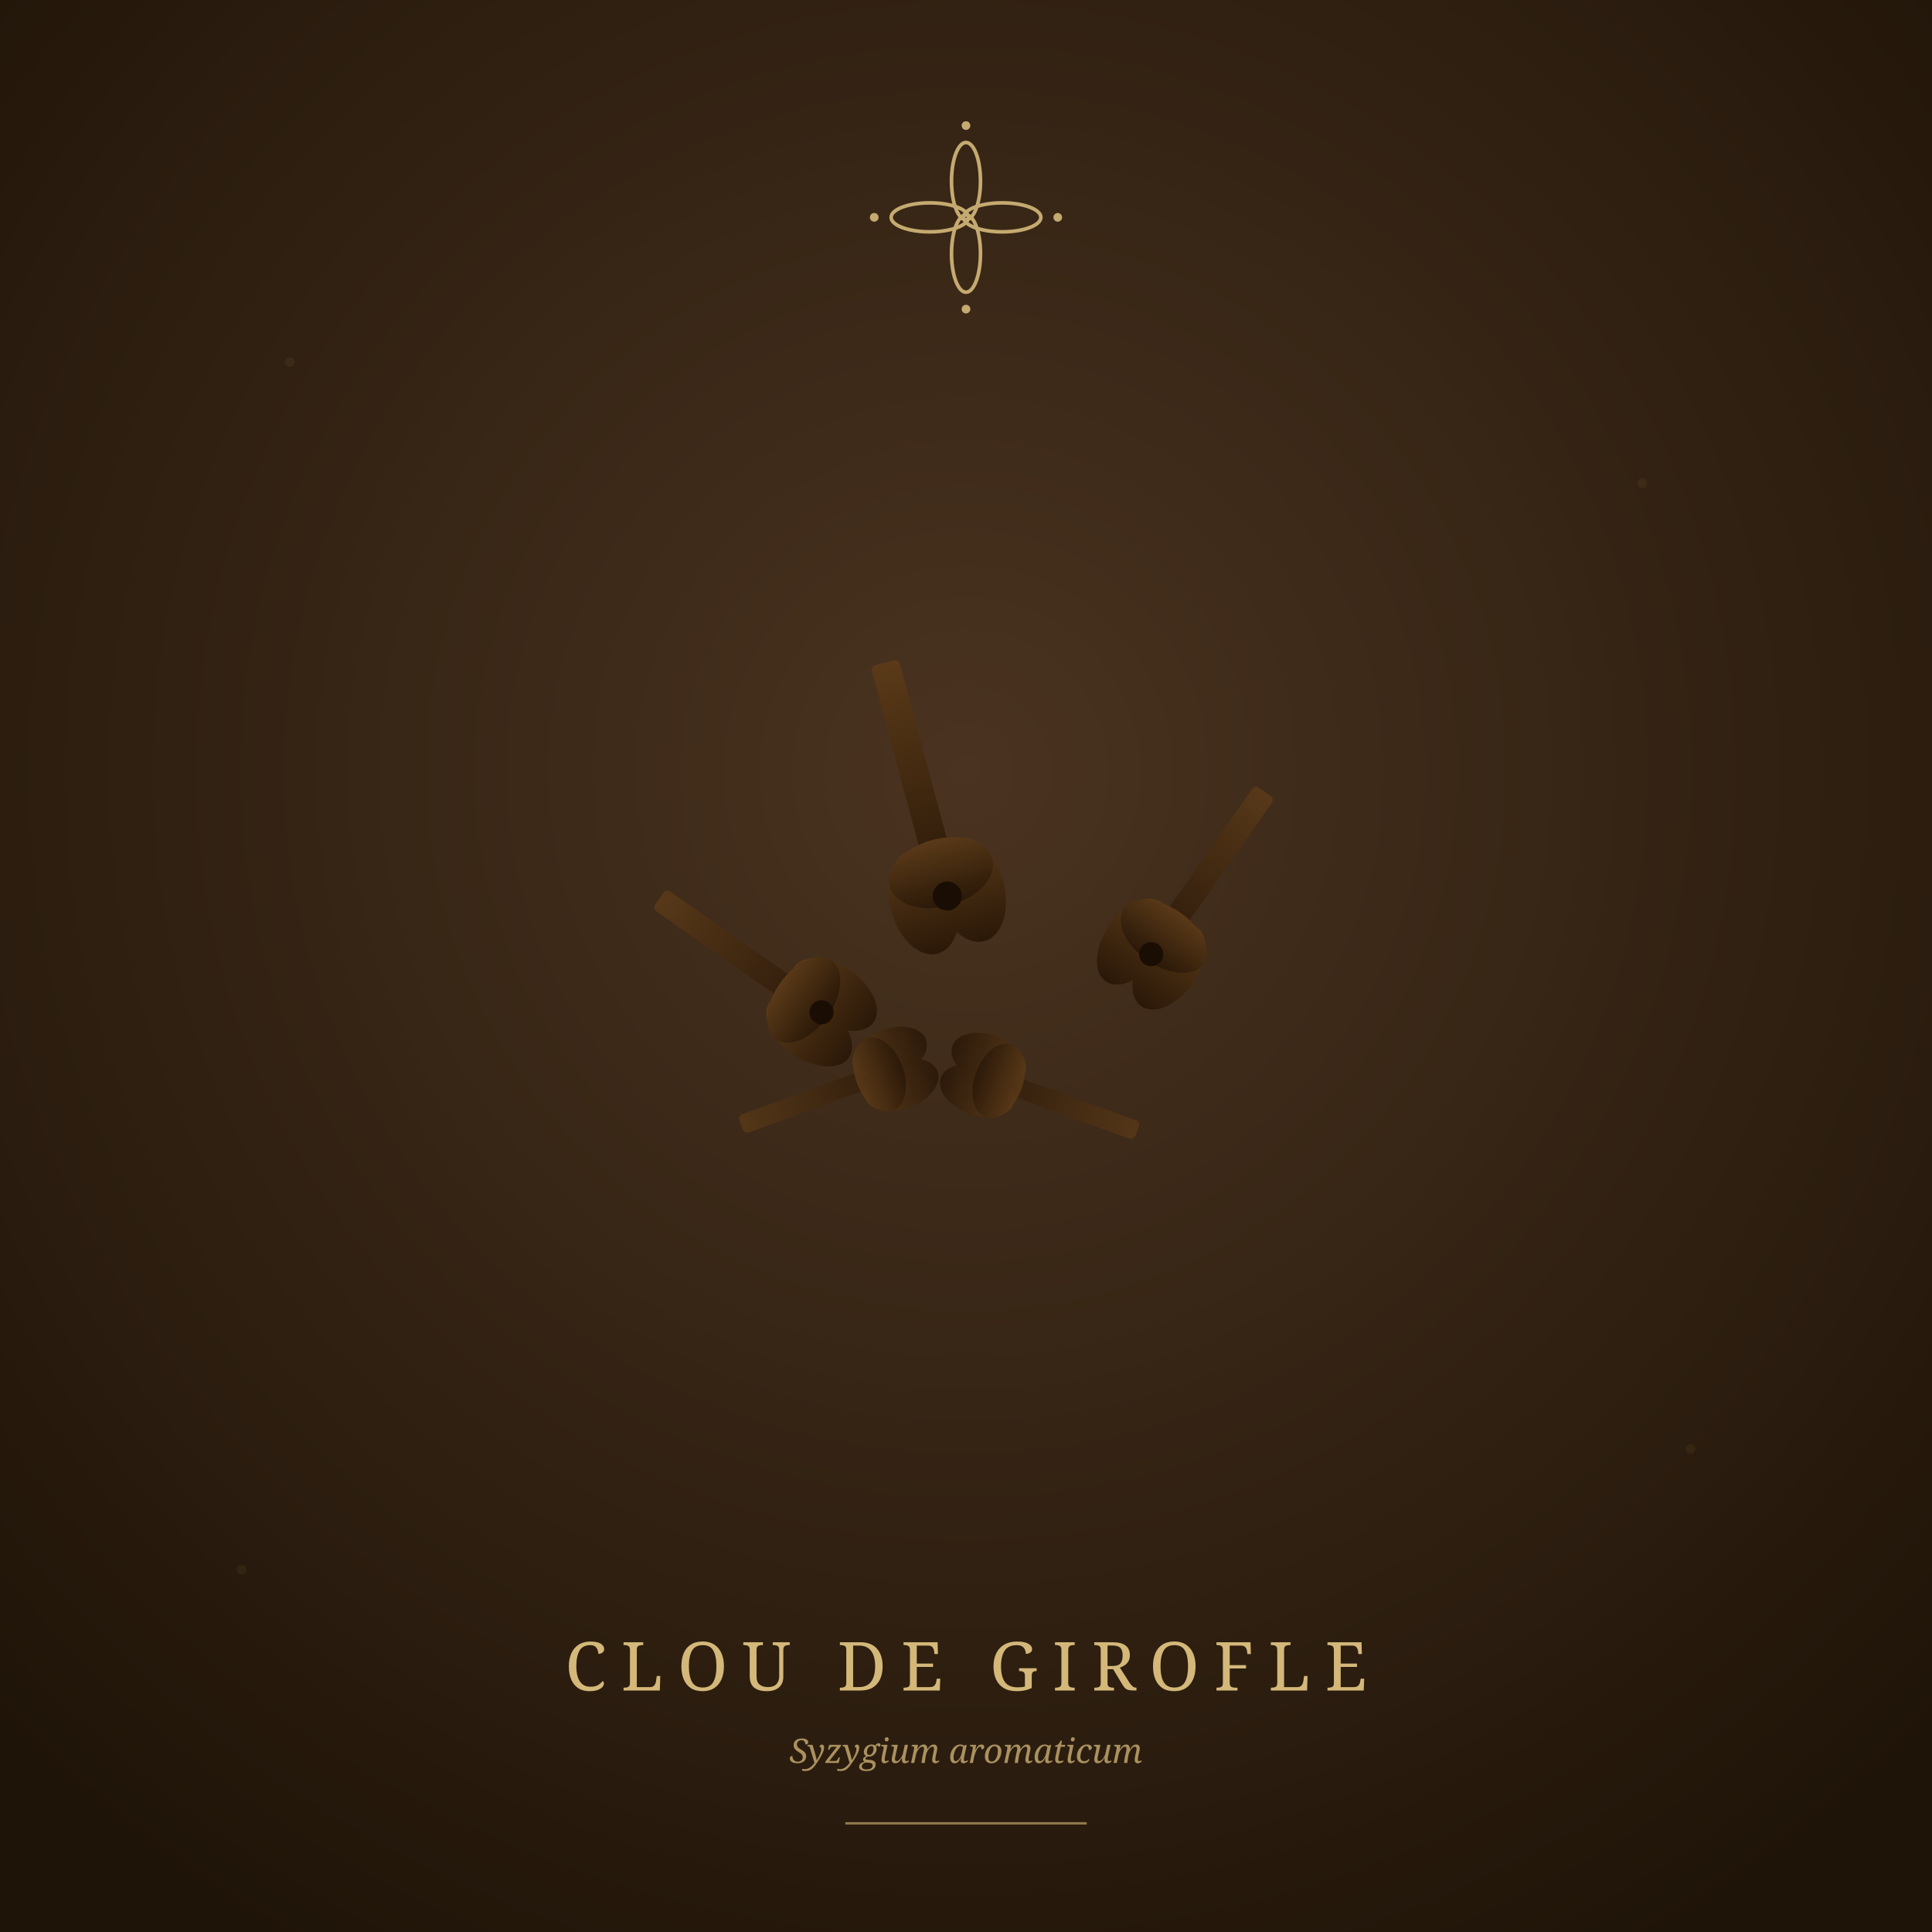
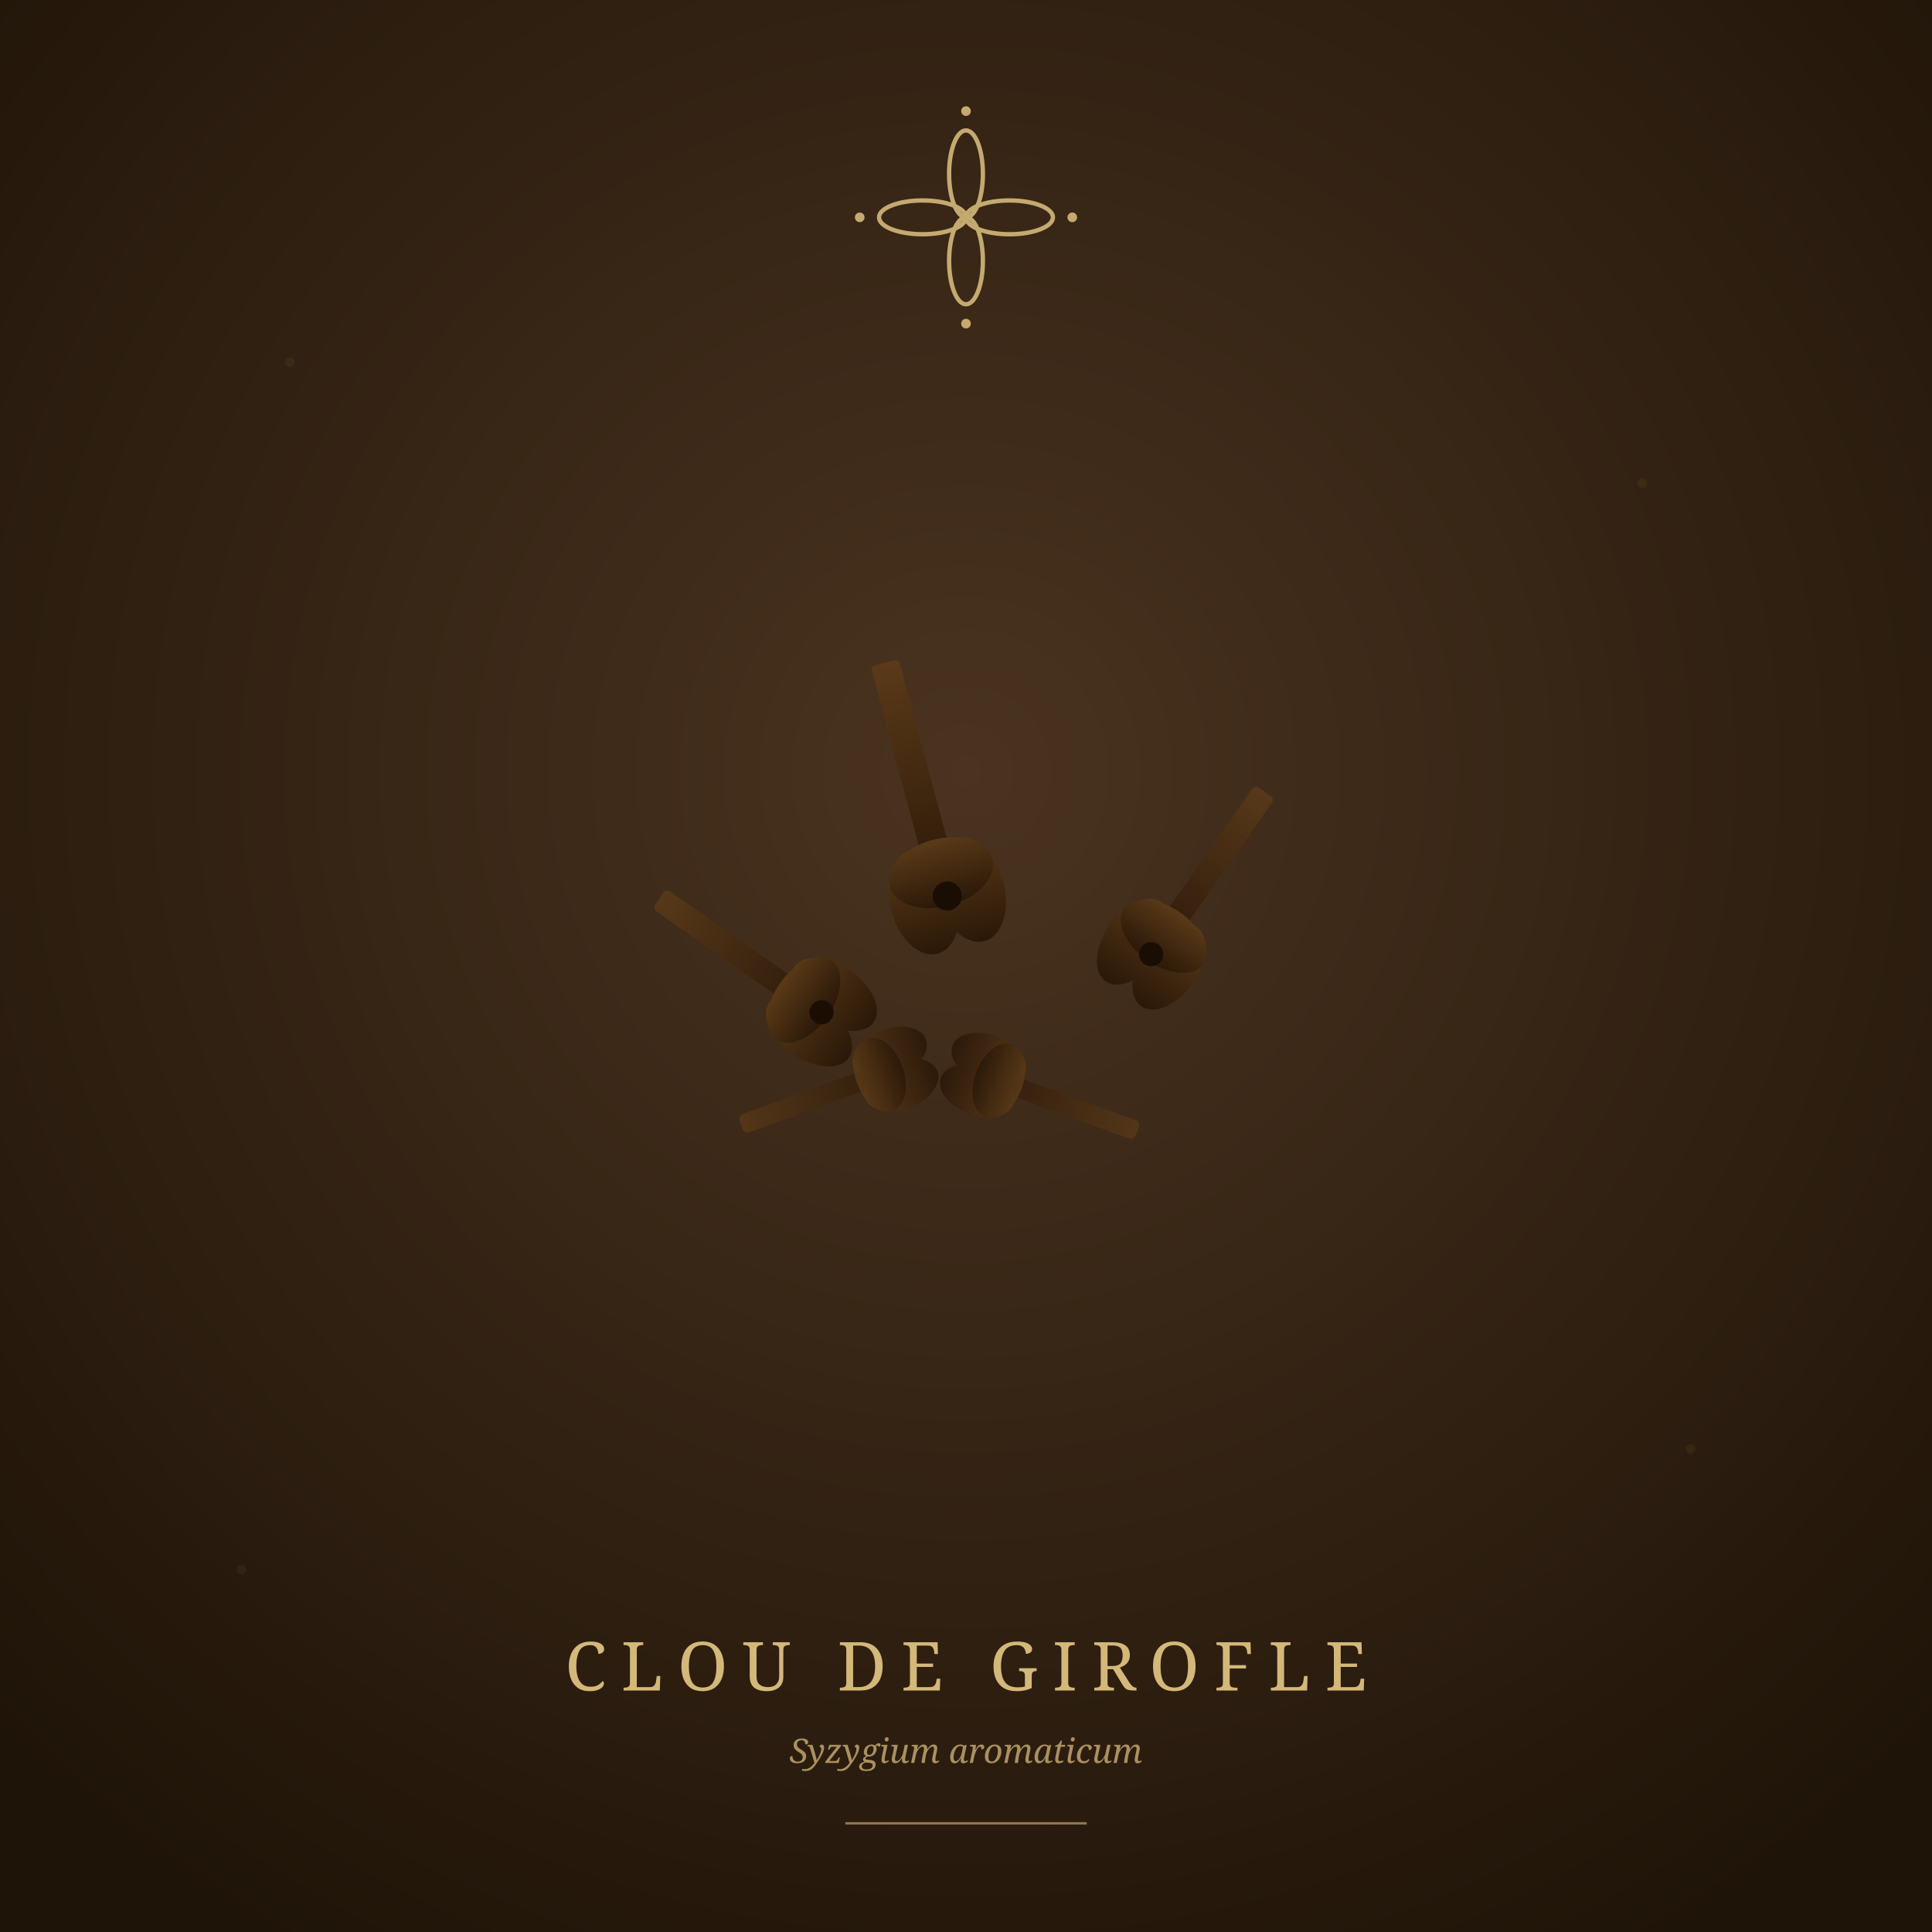
<svg xmlns="http://www.w3.org/2000/svg" viewBox="0 0 800 800" width="800" height="800">
  <defs>
    <radialGradient id="gbg" cx="50%" cy="40%" r="70%">
      <stop offset="0%" stop-color="#4a3320" />
      <stop offset="100%" stop-color="#1f1408" />
    </radialGradient>
    <linearGradient id="clove" x1="0" y1="0" x2="0" y2="1">
      <stop offset="0%" stop-color="#5a3a18" />
      <stop offset="100%" stop-color="#2a1808" />
    </linearGradient>
  </defs>
  <rect width="800" height="800" fill="url(#gbg)" />
  <g fill="#8B6B2E" opacity="0.12">
    <circle cx="120" cy="150" r="2" />
    <circle cx="680" cy="200" r="2" />
    <circle cx="100" cy="650" r="2" />
    <circle cx="700" cy="600" r="2" />
  </g>
  <g transform="translate(400 400)">
    <g transform="rotate(-15)">
      <rect x="-6" y="-130" width="12" height="100" rx="2" fill="url(#clove)" />
      <g transform="translate(0 -30)">
        <ellipse cx="-10" cy="0" rx="14" ry="22" fill="url(#clove)" />
        <ellipse cx="10" cy="0" rx="14" ry="22" fill="url(#clove)" />
        <ellipse cx="0" cy="-10" rx="22" ry="14" fill="url(#clove)" />
        <circle cx="0" cy="0" r="6" fill="#1a0d04" />
      </g>
    </g>
    <g transform="rotate(35) translate(60 -20)">
      <rect x="-5" y="-110" width="10" height="80" rx="2" fill="url(#clove)" opacity="0.9" />
      <g transform="translate(0 -28)">
        <ellipse cx="-9" cy="0" rx="12" ry="20" fill="url(#clove)" />
        <ellipse cx="9" cy="0" rx="12" ry="20" fill="url(#clove)" />
        <ellipse cx="0" cy="-9" rx="20" ry="12" fill="url(#clove)" />
        <circle cx="0" cy="0" r="5" fill="#1a0d04" />
      </g>
    </g>
    <g transform="rotate(-55) translate(-50 -10)">
      <rect x="-5" y="-110" width="10" height="80" rx="2" fill="url(#clove)" opacity="0.9" />
      <g transform="translate(0 -28)">
        <ellipse cx="-9" cy="0" rx="12" ry="20" fill="url(#clove)" />
        <ellipse cx="9" cy="0" rx="12" ry="20" fill="url(#clove)" />
        <ellipse cx="0" cy="-9" rx="20" ry="12" fill="url(#clove)" />
        <circle cx="0" cy="0" r="5" fill="#1a0d04" />
      </g>
    </g>
    <g transform="rotate(110) translate(40 0)">
      <rect x="-4" y="-90" width="8" height="65" rx="2" fill="url(#clove)" opacity="0.8" />
      <g transform="translate(0 -22)">
        <ellipse cx="-7" cy="0" rx="10" ry="16" fill="url(#clove)" opacity="0.9" />
        <ellipse cx="7" cy="0" rx="10" ry="16" fill="url(#clove)" opacity="0.9" />
        <ellipse cx="0" cy="-7" rx="16" ry="10" fill="url(#clove)" opacity="0.9" />
      </g>
    </g>
    <g transform="rotate(-110) translate(-30 -20)">
      <rect x="-4" y="-90" width="8" height="65" rx="2" fill="url(#clove)" opacity="0.8" />
      <g transform="translate(0 -22)">
        <ellipse cx="-7" cy="0" rx="10" ry="16" fill="url(#clove)" opacity="0.9" />
        <ellipse cx="7" cy="0" rx="10" ry="16" fill="url(#clove)" opacity="0.9" />
        <ellipse cx="0" cy="-7" rx="16" ry="10" fill="url(#clove)" opacity="0.9" />
      </g>
    </g>
  </g>
  <g transform="translate(400 90)" opacity="0.9">
-     <g stroke="#d4b87a" stroke-width="1.5" fill="none" stroke-linecap="round">
-       <ellipse cx="0" cy="-15" rx="6" ry="16" />
-       <ellipse cx="0" cy="15" rx="6" ry="16" />
-       <ellipse cx="-15" cy="0" rx="16" ry="6" />
-       <ellipse cx="15" cy="0" rx="16" ry="6" />
+     <g stroke="#d4b87a" stroke-width="1.8" fill="none" stroke-linecap="round" stroke-linejoin="round">
+       <ellipse cx="0" cy="-18" rx="7" ry="18" />
+       <ellipse cx="0" cy="18" rx="7" ry="18" />
+       <ellipse cx="-18" cy="0" rx="18" ry="7" />
+       <ellipse cx="18" cy="0" rx="18" ry="7" />
    </g>
    <g fill="#d4b87a">
-       <circle cx="0" cy="-38" r="1.8" />
-       <circle cx="0" cy="38" r="1.8" />
-       <circle cx="-38" cy="0" r="1.8" />
-       <circle cx="38" cy="0" r="1.8" />
+       <circle cx="0" cy="-44" r="2" />
+       <circle cx="0" cy="44" r="2" />
+       <circle cx="-44" cy="0" r="2" />
+       <circle cx="44" cy="0" r="2" />
    </g>
  </g>
  <text x="400" y="700" text-anchor="middle" fill="#d4b87a" font-family="serif" font-size="28" letter-spacing="6">CLOU DE GIROFLE</text>
  <text x="400" y="730" text-anchor="middle" fill="#d4b87a" font-family="serif" font-size="14" font-style="italic" opacity="0.75">Syzygium aromaticum</text>
  <line x1="350" y1="755" x2="450" y2="755" stroke="#d4b87a" stroke-width="1" opacity="0.6" />
</svg>
